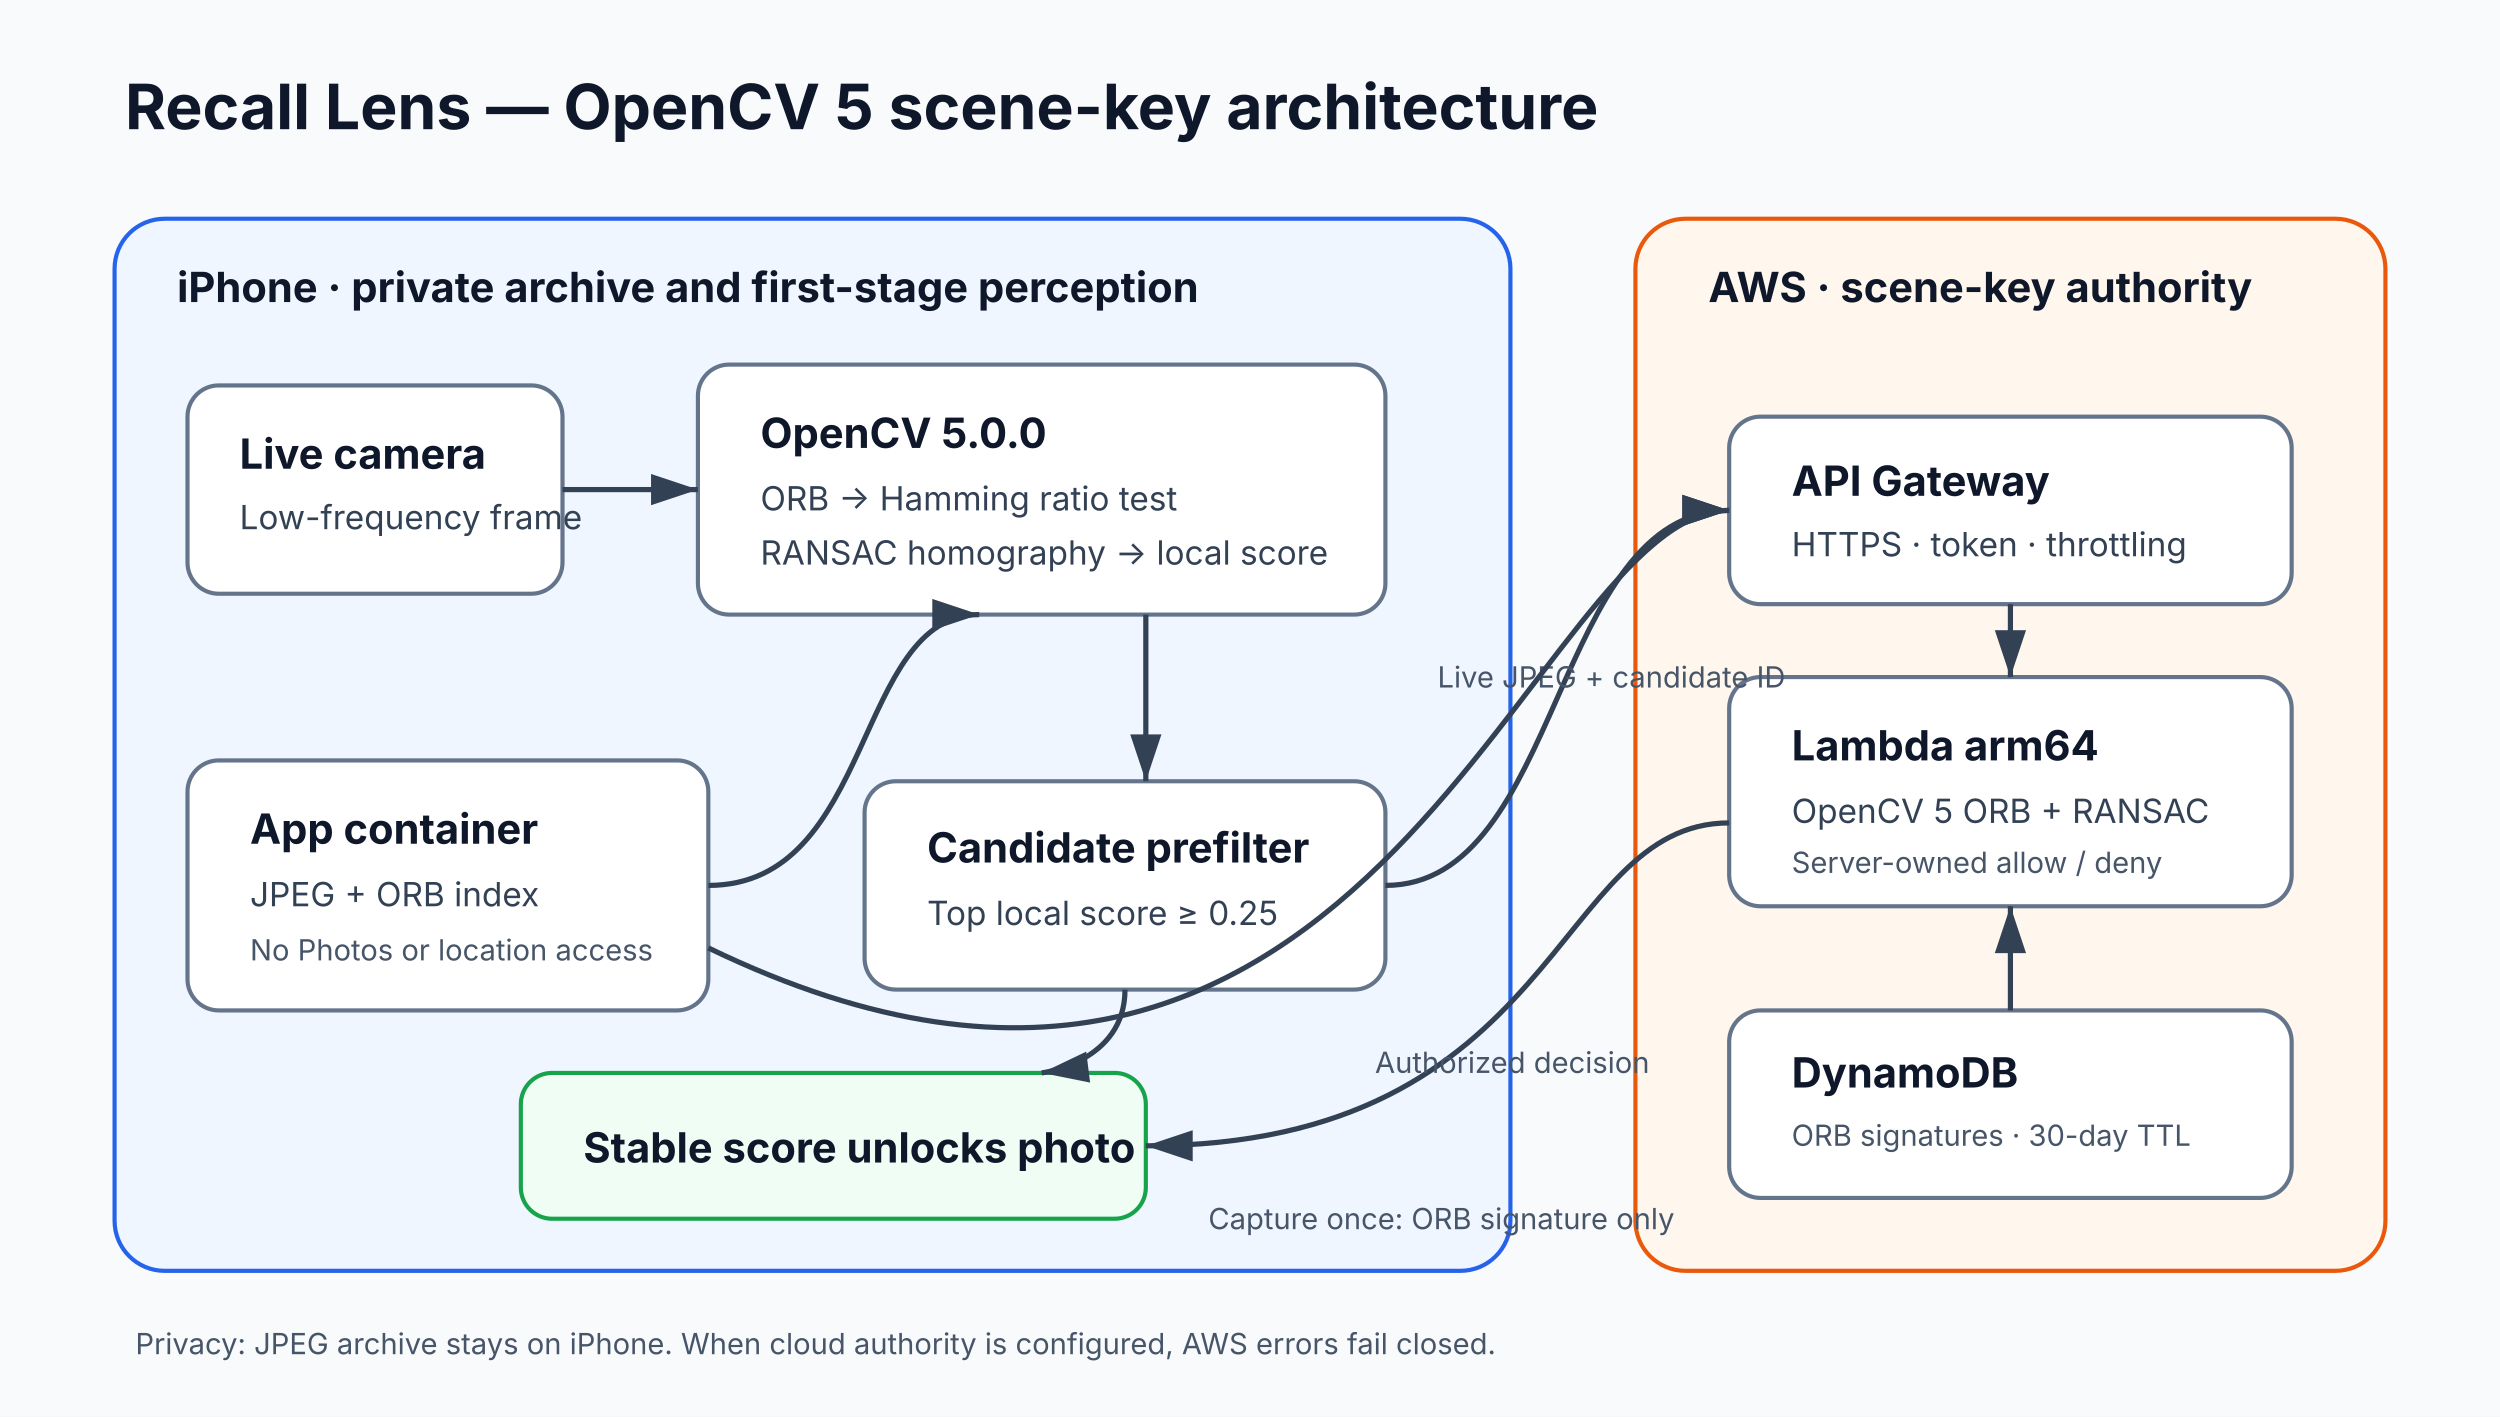
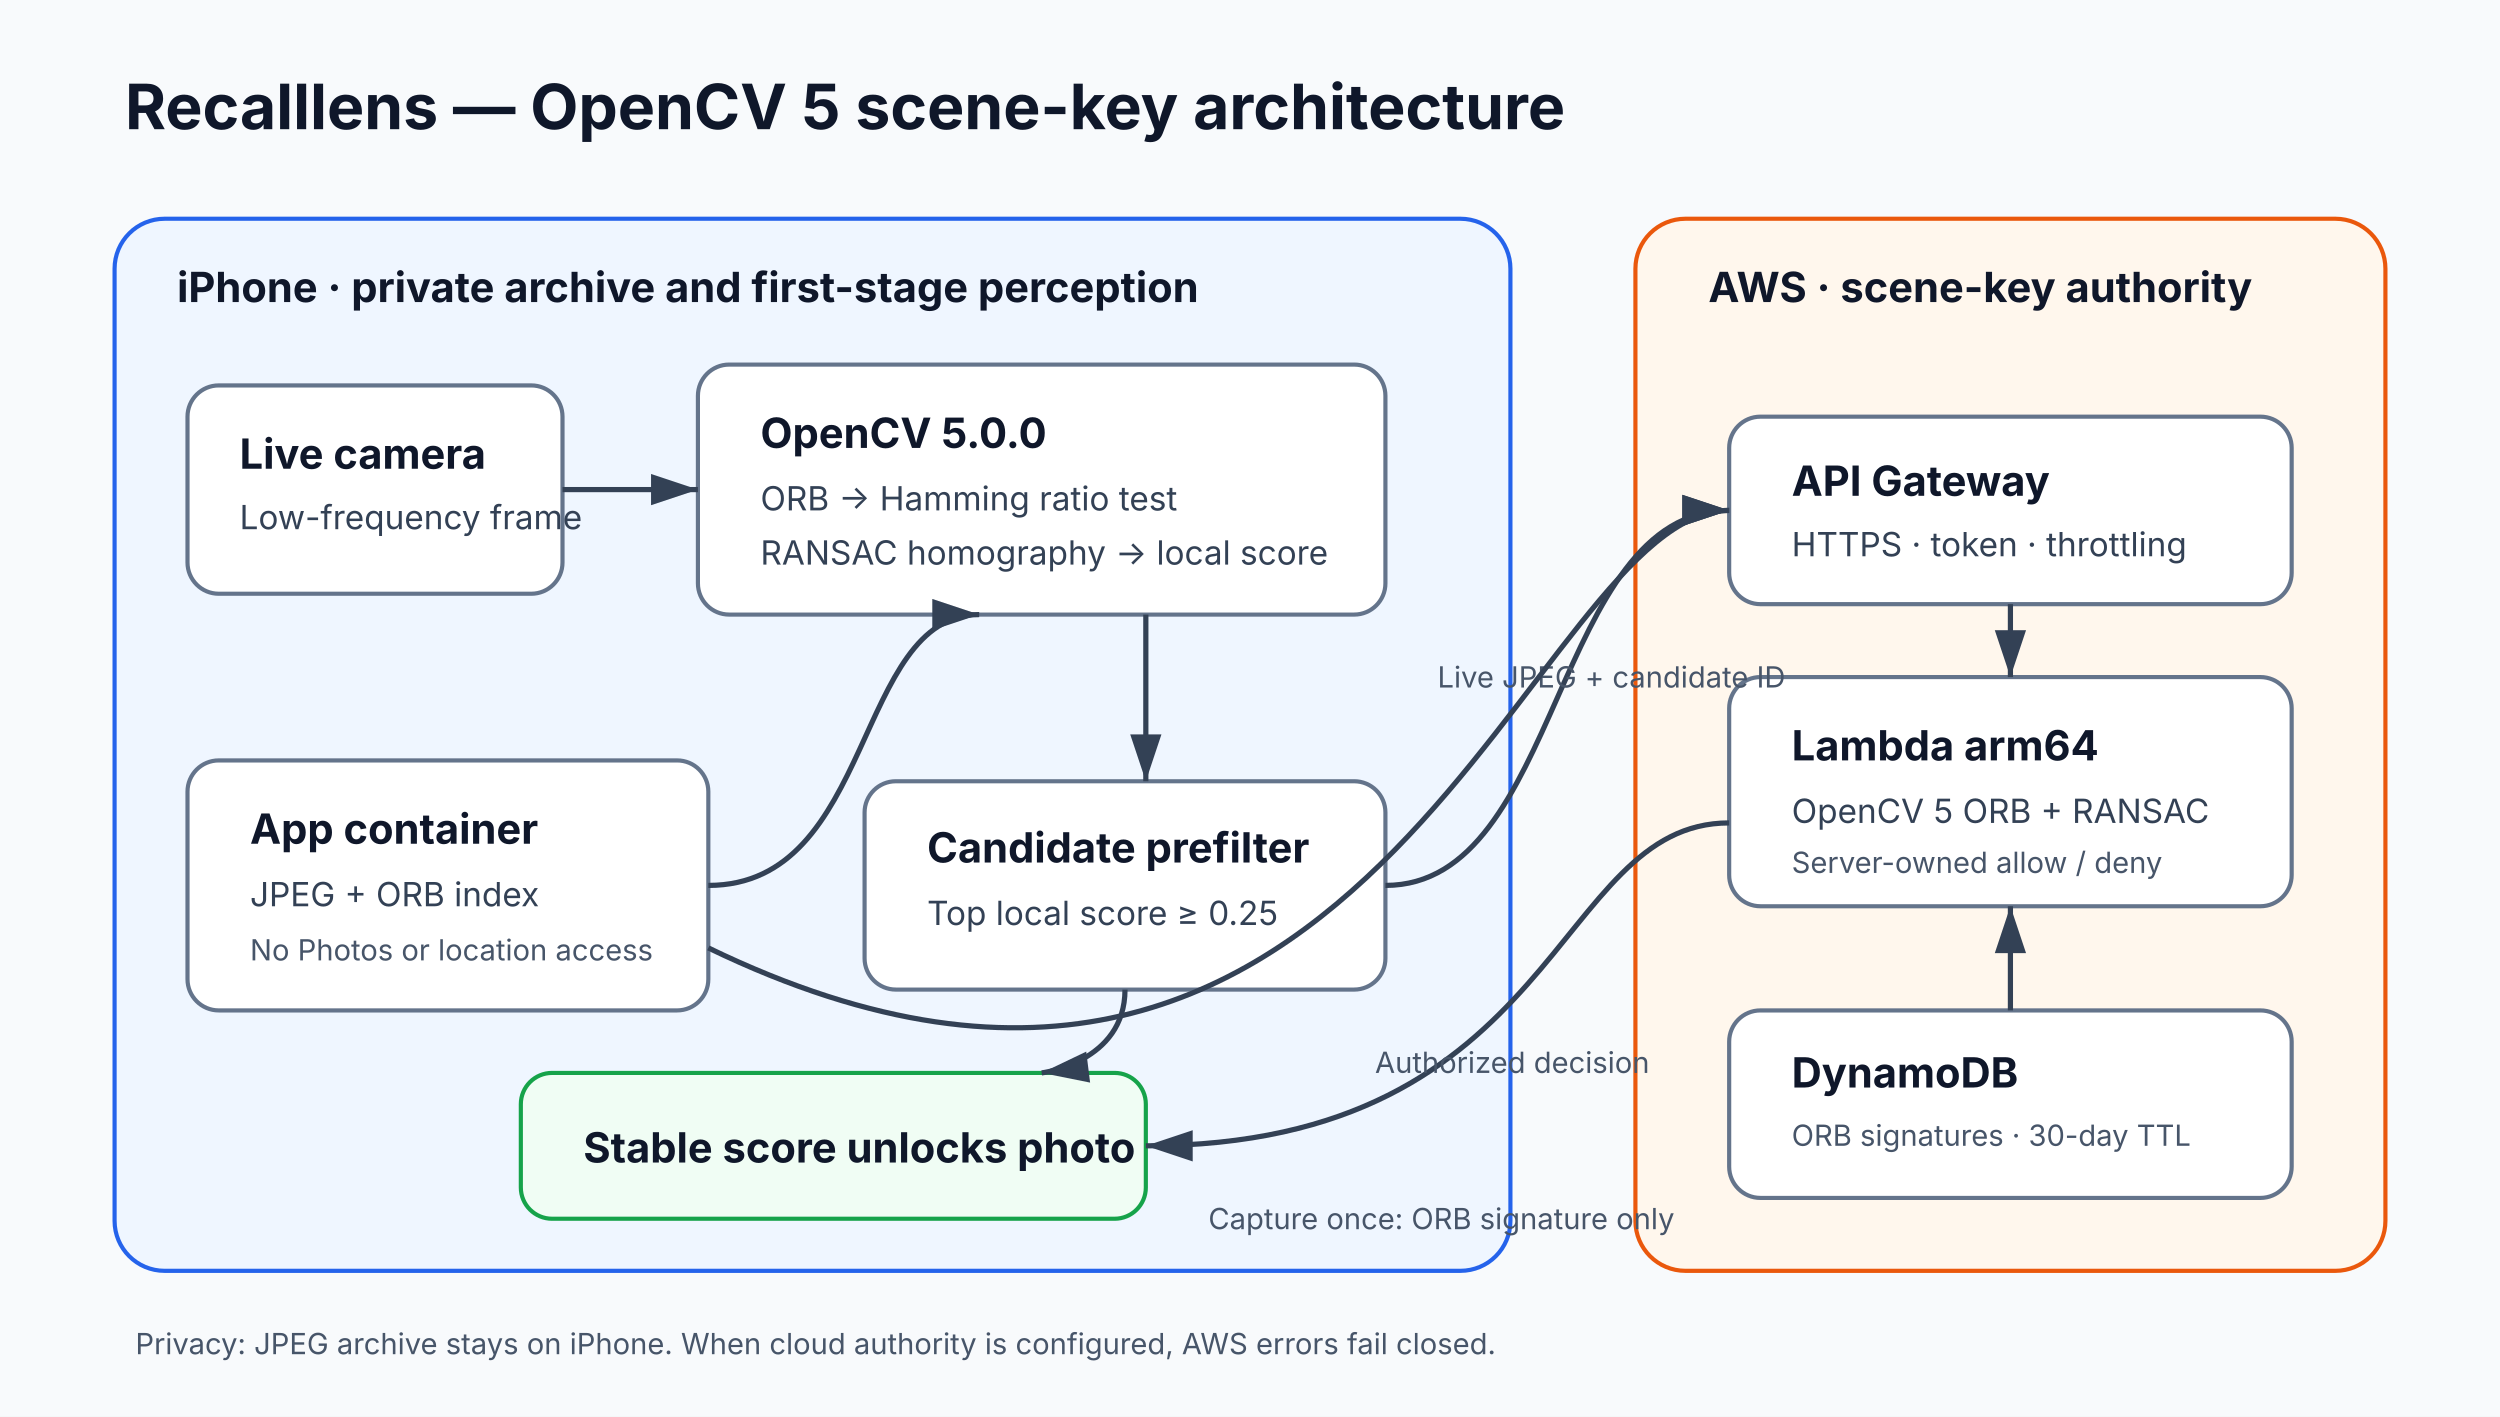
<svg xmlns="http://www.w3.org/2000/svg" width="1200" height="680" viewBox="0 0 1200 680" role="img" aria-labelledby="title desc">
  <defs>
    <marker id="arrow" markerWidth="10" markerHeight="10" refX="9" refY="3" orient="auto">
      <path d="M0 0L0 6L9 3Z" fill="#334155" />
    </marker>
    <style>.title{font:700 30px -apple-system,sans-serif;fill:#0f172a}.head{font:700 20px -apple-system,sans-serif;fill:#0f172a}.body{font:16px -apple-system,sans-serif;fill:#334155}.small{font:14px -apple-system,sans-serif;fill:#475569}.box{fill:#fff;stroke:#64748b;stroke-width:2}.ios{fill:#eff6ff;stroke:#2563eb}.aws{fill:#fff7ed;stroke:#ea580c}.decision{fill:#f0fdf4;stroke:#16a34a}.line{stroke:#334155;stroke-width:2.5;fill:none;marker-end:url(#arrow)}</style>
  </defs>
  <rect width="1200" height="680" fill="#f8fafc" />
-   <text x="60" y="62" class="title">Recall Lens — OpenCV 5 scene-key architecture</text>
+   <text x="60" y="62" class="title">Recalllens — OpenCV 5 scene-key architecture</text>
  <rect x="55" y="105" width="670" height="505" rx="24" class="box ios" />
  <text x="85" y="145" class="head">iPhone · private archive and first-stage perception</text>
  <rect x="90" y="185" width="180" height="100" rx="15" class="box" />
  <text x="115" y="225" class="head">Live camera</text>
  <text x="115" y="254" class="body">Low-frequency frame</text>
  <rect x="335" y="175" width="330" height="120" rx="15" class="box" />
  <text x="365" y="215" class="head">OpenCV 5.0.0</text>
  <text x="365" y="245" class="body">ORB → Hamming ratio test</text>
  <text x="365" y="271" class="body">RANSAC homography → local score</text>
  <path d="M270 235H335" class="line" />
  <rect x="90" y="365" width="250" height="120" rx="15" class="box" />
  <text x="120" y="405" class="head">App container</text>
  <text x="120" y="435" class="body">JPEG + ORB index</text>
  <text x="120" y="461" class="small">No Photos or location access</text>
  <path d="M340 425C420 425 410 295 470 295" class="line" />
  <rect x="415" y="375" width="250" height="100" rx="15" class="box" />
  <text x="445" y="414" class="head">Candidate prefilter</text>
  <text x="445" y="444" class="body">Top local score ≥ 0.25</text>
  <path d="M550 295V375" class="line" />
  <rect x="250" y="515" width="300" height="70" rx="15" class="box decision" />
  <text x="280" y="558" class="head">Stable score unlocks photo</text>
  <path d="M540 475C540 510 500 515 500 515" class="line" />
  <rect x="785" y="105" width="360" height="505" rx="24" class="box aws" />
  <text x="820" y="145" class="head">AWS · scene-key authority</text>
  <rect x="830" y="200" width="270" height="90" rx="15" class="box" />
  <text x="860" y="238" class="head">API Gateway</text>
  <text x="860" y="267" class="body">HTTPS · token · throttling</text>
  <rect x="830" y="325" width="270" height="110" rx="15" class="box" />
  <text x="860" y="365" class="head">Lambda arm64</text>
  <text x="860" y="395" class="body">OpenCV 5 ORB + RANSAC</text>
  <text x="860" y="419" class="small">Server-owned allow / deny</text>
  <rect x="830" y="485" width="270" height="90" rx="15" class="box" />
  <text x="860" y="522" class="head">DynamoDB</text>
  <text x="860" y="550" class="small">ORB signatures · 30-day TTL</text>
  <path d="M965 290V325" class="line" />
  <path d="M965 485V435" class="line" />
  <path d="M665 425C750 425 745 245 830 245" class="line" />
  <text x="690" y="330" class="small">Live JPEG + candidate ID</text>
  <path d="M830 395C745 395 750 550 550 550" class="line" />
  <text x="660" y="515" class="small">Authorized decision</text>
  <path d="M340 455C660 610 735 245 830 245" class="line" />
  <text x="580" y="590" class="small">Capture once: ORB signature only</text>
  <text x="65" y="650" class="small">Privacy: JPEG archive stays on iPhone. When cloud authority is configured, AWS errors fail closed.</text>
</svg>
